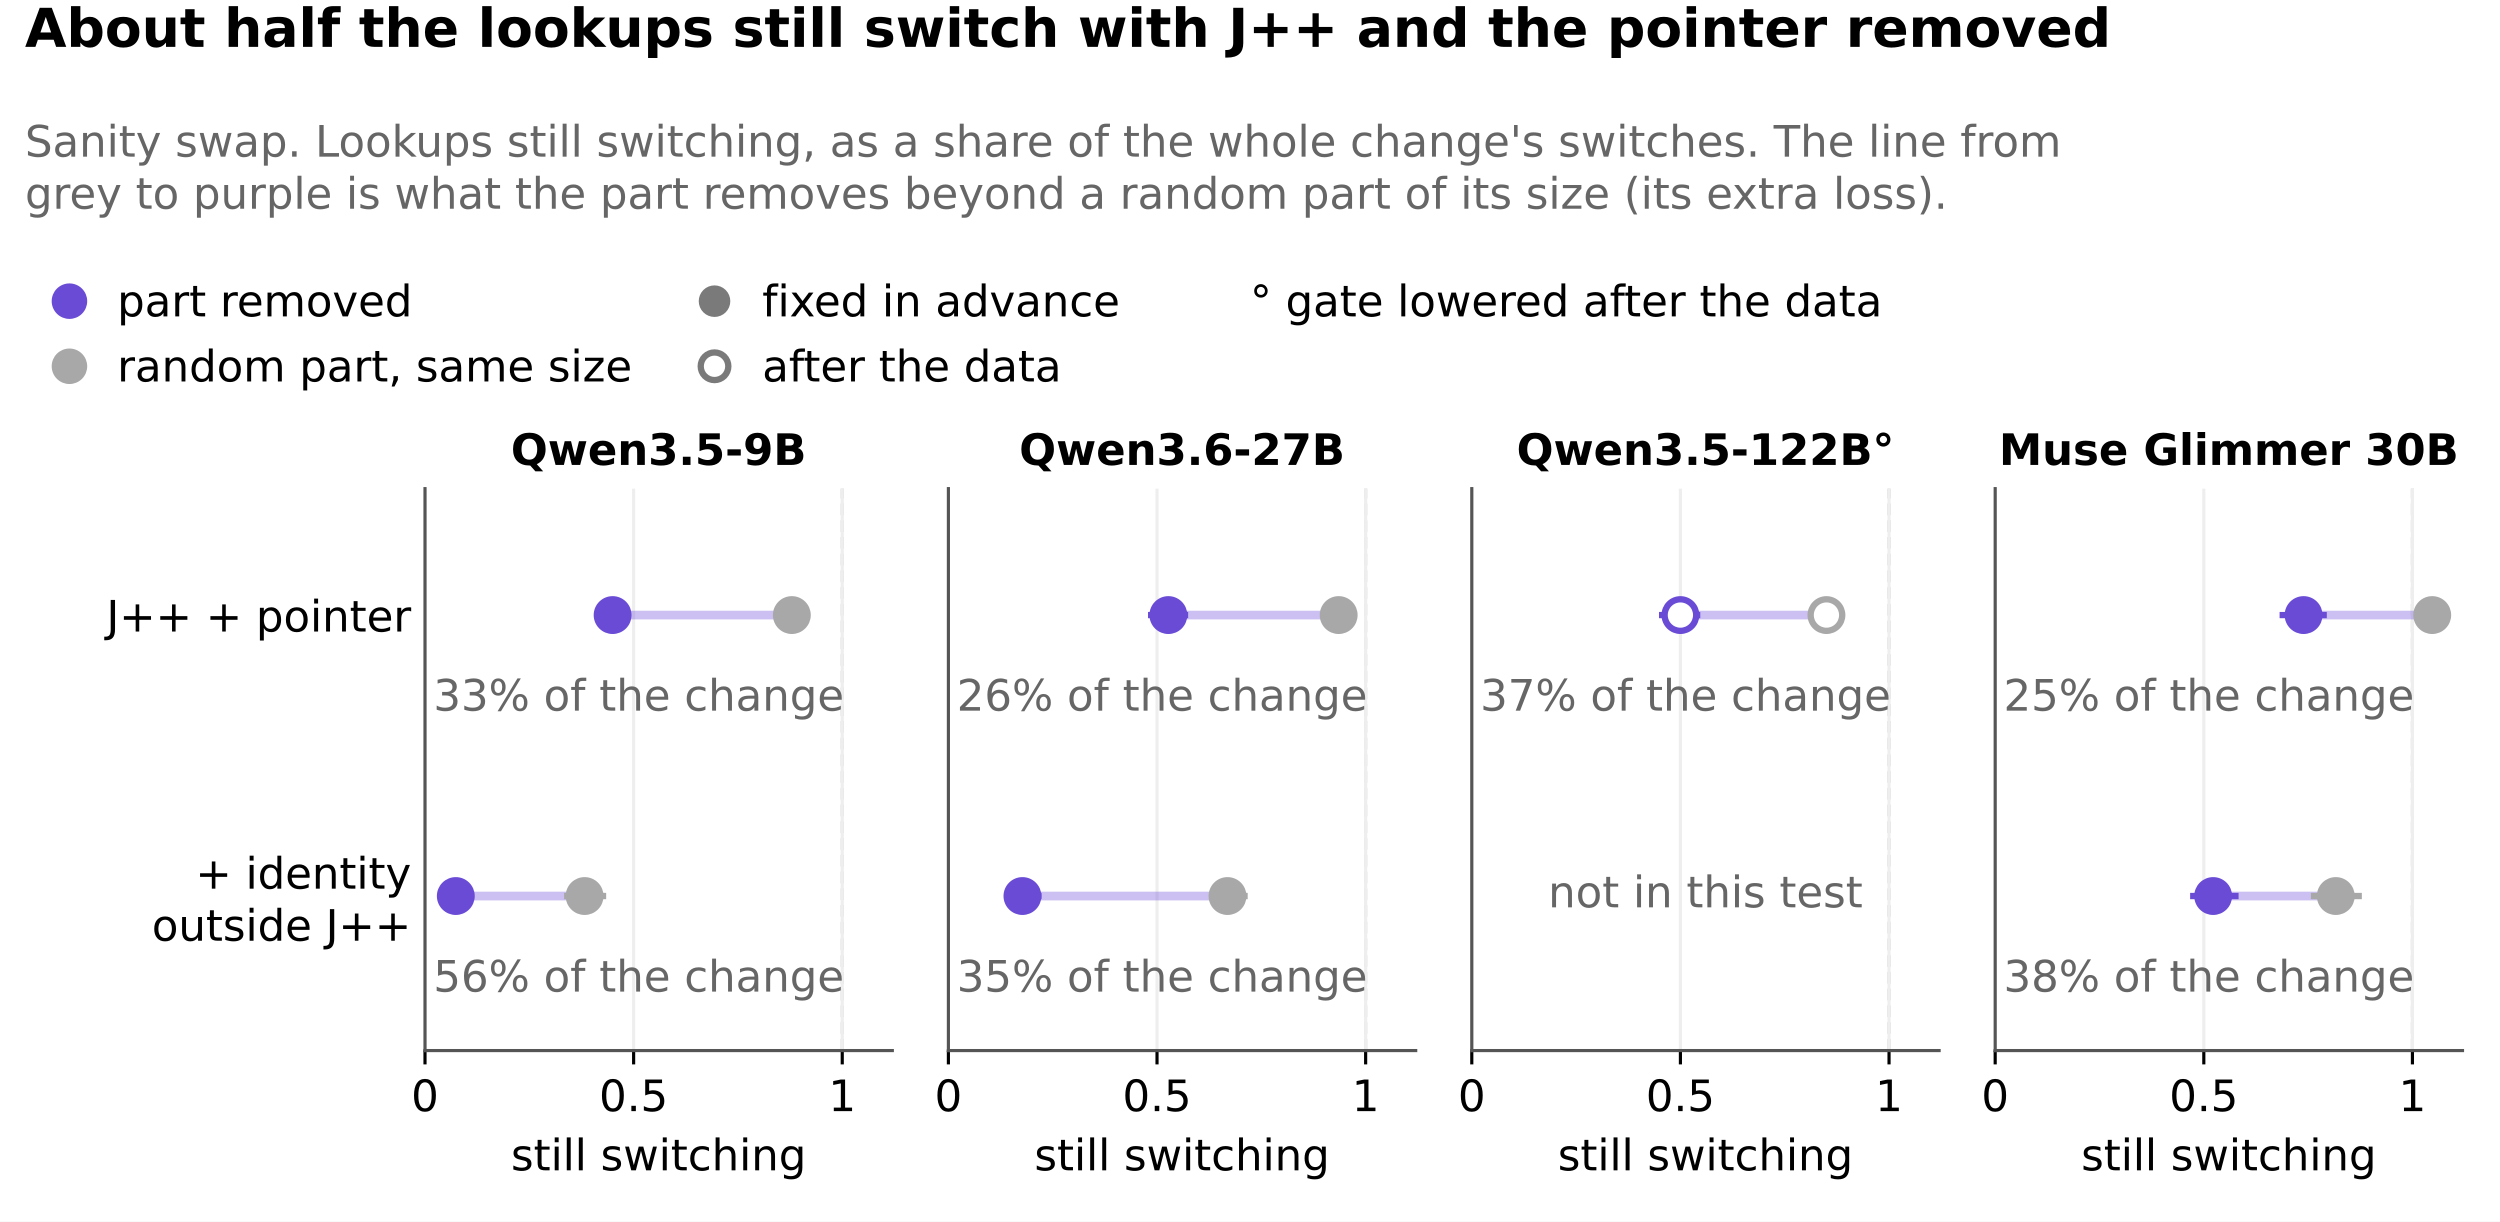
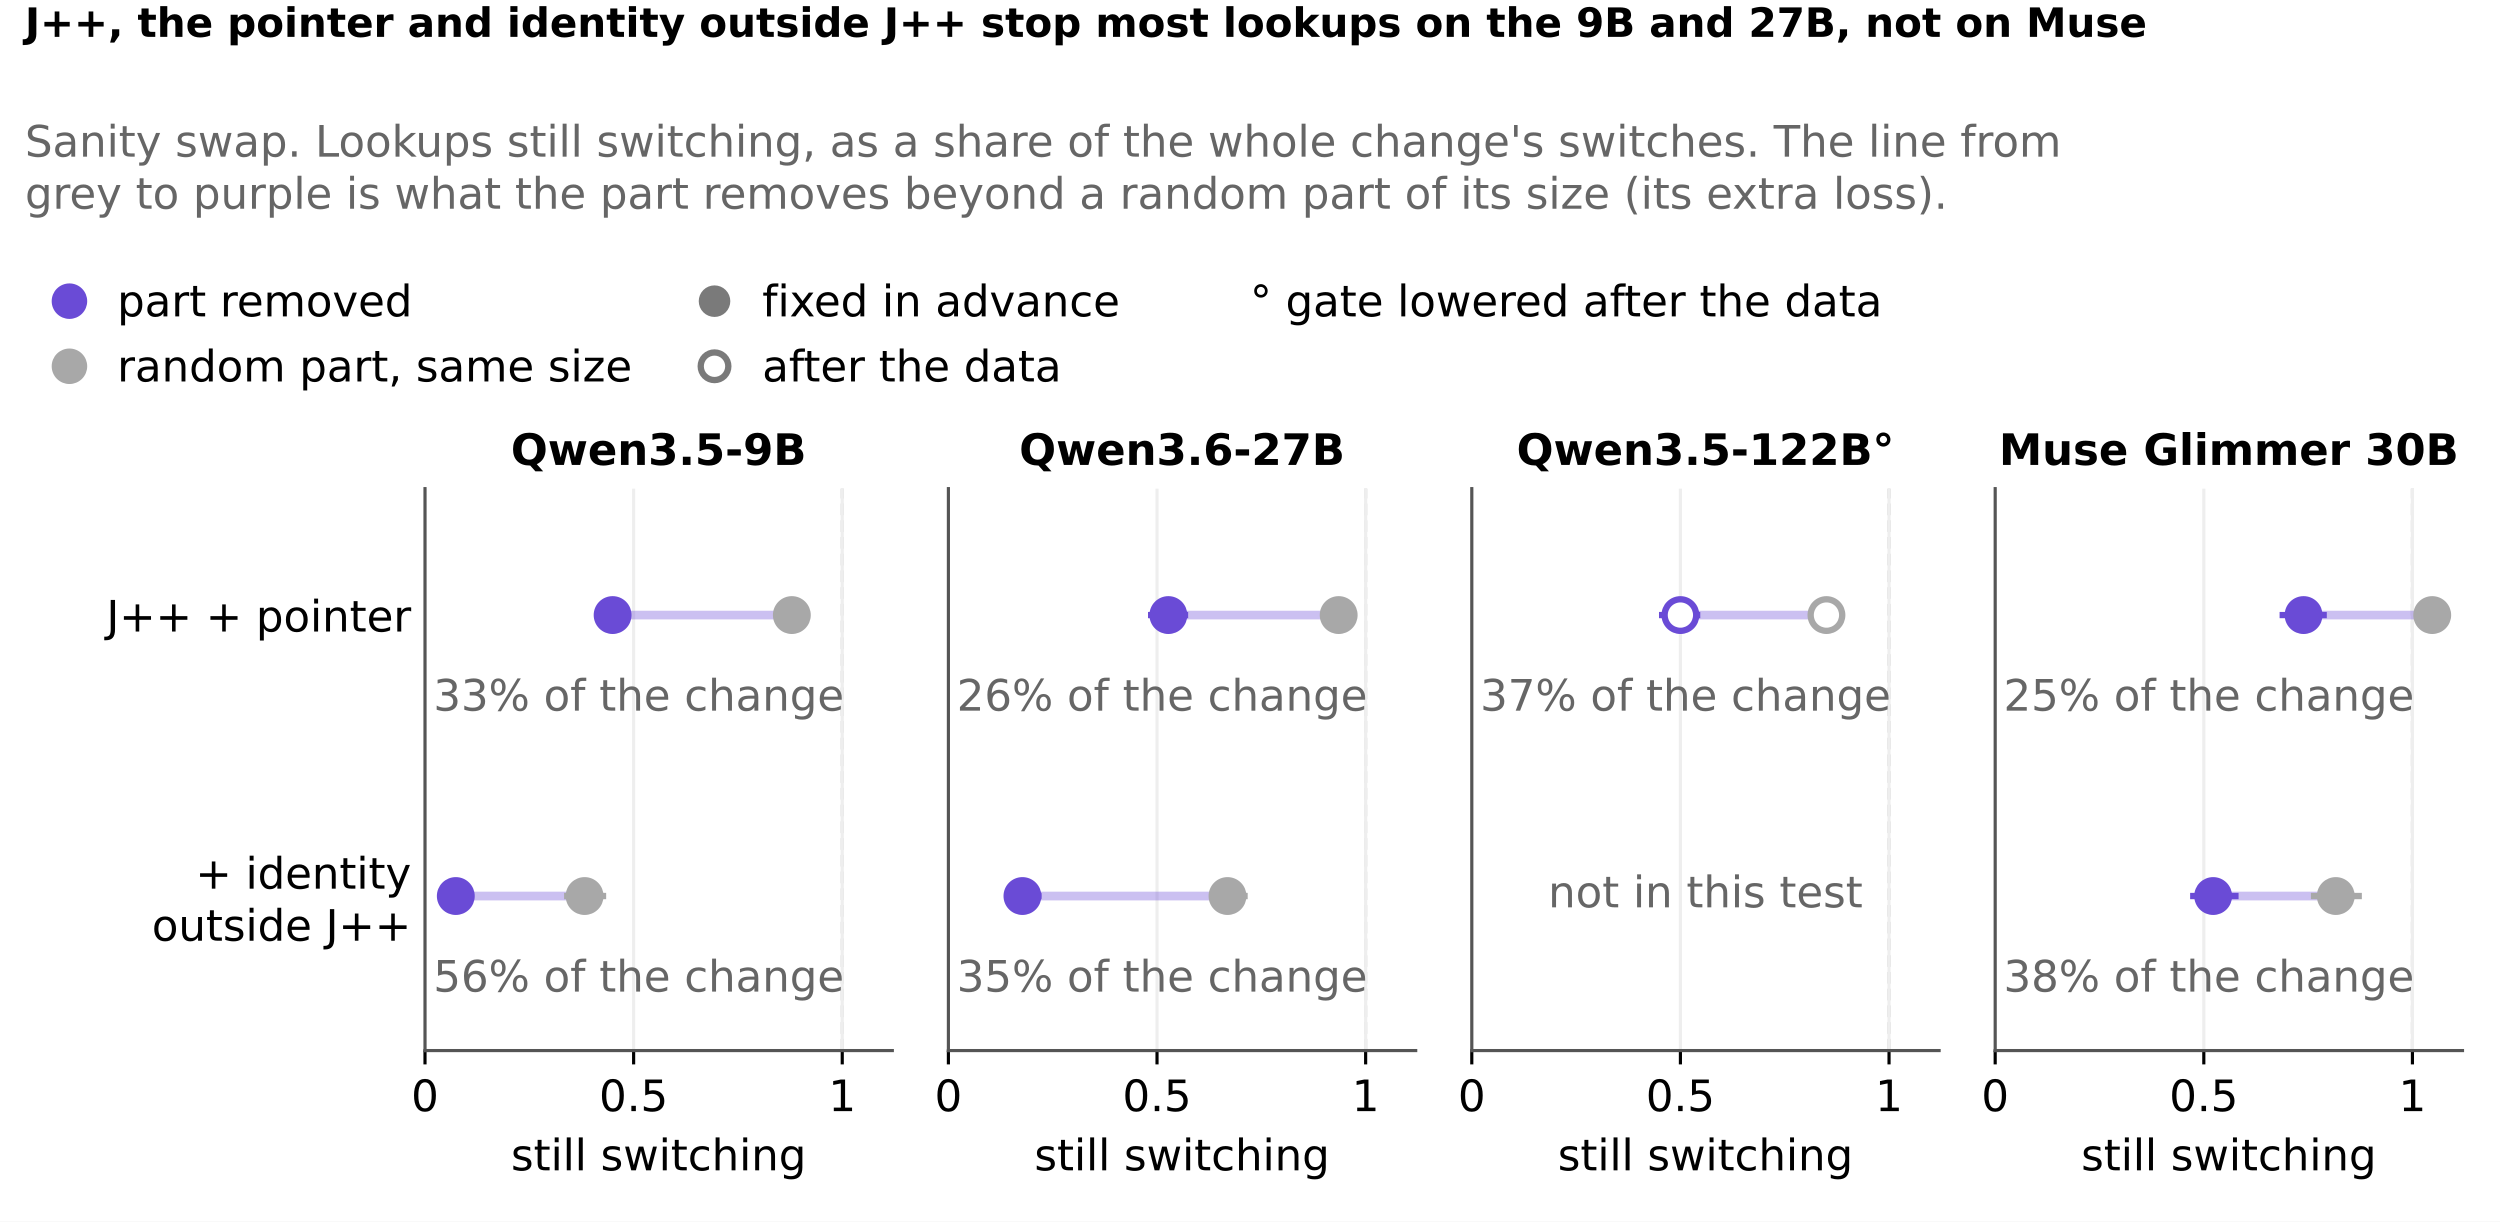
<svg xmlns="http://www.w3.org/2000/svg" xmlns:xlink="http://www.w3.org/1999/xlink" width="633.6pt" height="309.6pt" viewBox="0 0 633.6 309.6" version="1.1">
  <defs>
    <style type="text/css">*{stroke-linejoin: round; stroke-linecap: butt}</style>
  </defs>
  <g id="figure_1">
    <g id="patch_1">
      <path d="M 0 309.6  L 633.6 309.6  L 633.6 0  L 0 0  z " style="fill: #ffffff" />
    </g>
    <g id="axes_1">
      <g id="patch_2">
        <path d="M 107.712 266.256  L 226.149 266.256  L 226.149 123.84  L 107.712 123.84  z " style="fill: #ffffff" />
      </g>
      <g id="line2d_1">
-         <path d="M 213.459 266.256  L 213.459 123.84  " clip-path="url(#pdcbf6ac5b6)" style="fill: none; stroke-dasharray: 2.96,1.28; stroke-dashoffset: 0; stroke: #cccccc; stroke-width: 0.8" />
+         <path d="M 213.459 266.256  L 213.459 123.84  " clip-path="url(#p8bd2f33008)" style="fill: none; stroke-dasharray: 2.96,1.28; stroke-dashoffset: 0; stroke: #cccccc; stroke-width: 0.8" />
      </g>
      <g id="matplotlib.axis_1">
        <g id="xtick_1">
          <g id="line2d_2">
-             <path d="M 107.712 266.256  L 107.712 123.84  " clip-path="url(#pdcbf6ac5b6)" style="fill: none; stroke: #eeeeee; stroke-width: 0.8; stroke-linecap: square" />
+             <path d="M 107.712 266.256  L 107.712 123.84  " clip-path="url(#p8bd2f33008)" style="fill: none; stroke: #eeeeee; stroke-width: 0.8; stroke-linecap: square" />
          </g>
          <g id="line2d_3">
            <defs>
-               <path id="mb05cfb1f51" d="M 0 0  L 0 3.5  " style="stroke: #000000; stroke-width: 0.8" />
+               <path id="m744a2cf2ef" d="M 0 0  L 0 3.5  " style="stroke: #000000; stroke-width: 0.8" />
            </defs>
            <g>
-               <use xlink:href="#mb05cfb1f51" x="107.712" y="266.256" style="stroke: #000000; stroke-width: 0.8" />
+               <use xlink:href="#m744a2cf2ef" x="107.712" y="266.256" style="stroke: #000000; stroke-width: 0.8" />
            </g>
          </g>
          <g id="text_1">
            <text style="font-size: 11px; font-family: 'DejaVu Sans'; text-anchor: middle" x="107.712" y="281.613" transform="rotate(-0 107.712 281.6134)">0</text>
          </g>
        </g>
        <g id="xtick_2">
          <g id="line2d_4">
-             <path d="M 160.586 266.256  L 160.586 123.84  " clip-path="url(#pdcbf6ac5b6)" style="fill: none; stroke: #eeeeee; stroke-width: 0.8; stroke-linecap: square" />
+             <path d="M 160.586 266.256  L 160.586 123.84  " clip-path="url(#p8bd2f33008)" style="fill: none; stroke: #eeeeee; stroke-width: 0.8; stroke-linecap: square" />
          </g>
          <g id="line2d_5">
            <g>
-               <use xlink:href="#mb05cfb1f51" x="160.586" y="266.256" style="stroke: #000000; stroke-width: 0.8" />
+               <use xlink:href="#m744a2cf2ef" x="160.586" y="266.256" style="stroke: #000000; stroke-width: 0.8" />
            </g>
          </g>
          <g id="text_2">
            <text style="font-size: 11px; font-family: 'DejaVu Sans'; text-anchor: middle" x="160.586" y="281.613" transform="rotate(-0 160.5855 281.6134)">0.5</text>
          </g>
        </g>
        <g id="xtick_3">
          <g id="line2d_6">
-             <path d="M 213.459 266.256  L 213.459 123.84  " clip-path="url(#pdcbf6ac5b6)" style="fill: none; stroke: #eeeeee; stroke-width: 0.8; stroke-linecap: square" />
+             <path d="M 213.459 266.256  L 213.459 123.84  " clip-path="url(#p8bd2f33008)" style="fill: none; stroke: #eeeeee; stroke-width: 0.8; stroke-linecap: square" />
          </g>
          <g id="line2d_7">
            <g>
-               <use xlink:href="#mb05cfb1f51" x="213.459" y="266.256" style="stroke: #000000; stroke-width: 0.8" />
+               <use xlink:href="#m744a2cf2ef" x="213.459" y="266.256" style="stroke: #000000; stroke-width: 0.8" />
            </g>
          </g>
          <g id="text_3">
            <text style="font-size: 11px; font-family: 'DejaVu Sans'; text-anchor: middle" x="213.459" y="281.613" transform="rotate(-0 213.4591 281.6134)">1</text>
          </g>
        </g>
        <g id="text_4">
          <text style="font-size: 11px; font-family: 'DejaVu Sans'; text-anchor: middle" x="166.93" y="296.614" transform="rotate(-0 166.9303 296.6143)">still switching</text>
        </g>
      </g>
      <g id="matplotlib.axis_2">
        <g id="ytick_1">
          <g id="line2d_8" />
          <g id="text_5">
            <text style="font-size: 11px; font-family: 'DejaVu Sans'; text-anchor: end" x="104.212" y="160.063" transform="rotate(-0 104.212 160.0627)">J++ + pointer</text>
          </g>
        </g>
        <g id="ytick_2">
          <g id="line2d_9" />
          <g id="text_6">
            <text style="font-size: 11px; font-family: 'DejaVu Sans'" transform="translate(49.52825 225.2198)">+ identity</text>
            <text style="font-size: 11px; font-family: 'DejaVu Sans'" transform="translate(38.48356 238.4228)">outside J++</text>
          </g>
        </g>
      </g>
      <g id="line2d_10">
-         <path d="M 200.684 155.884  L 155.263 155.884  " clip-path="url(#pdcbf6ac5b6)" style="fill: none; stroke: #6a4bd6; stroke-opacity: 0.35; stroke-width: 2.2; stroke-linecap: square" />
+         <path d="M 200.684 155.884  L 155.263 155.884  " clip-path="url(#p8bd2f33008)" style="fill: none; stroke: #6a4bd6; stroke-opacity: 0.35; stroke-width: 2.2; stroke-linecap: square" />
      </g>
      <g id="line2d_11">
-         <path d="M 148.166 227.092  L 115.519 227.092  " clip-path="url(#pdcbf6ac5b6)" style="fill: none; stroke: #6a4bd6; stroke-opacity: 0.35; stroke-width: 2.2; stroke-linecap: square" />
+         <path d="M 148.166 227.092  L 115.519 227.092  " clip-path="url(#p8bd2f33008)" style="fill: none; stroke: #6a4bd6; stroke-opacity: 0.35; stroke-width: 2.2; stroke-linecap: square" />
      </g>
      <g id="patch_3">
        <path d="M 107.712 266.256  L 107.712 123.84  " style="fill: none; stroke: #555555; stroke-width: 0.8; stroke-linejoin: miter; stroke-linecap: square" />
      </g>
      <g id="patch_4">
        <path d="M 107.712 266.256  L 226.149 266.256  " style="fill: none; stroke: #555555; stroke-width: 0.8; stroke-linejoin: miter; stroke-linecap: square" />
      </g>
      <g id="line2d_12">
-         <path d="M 150.592 155.884  L 159.476 155.884  " clip-path="url(#pdcbf6ac5b6)" style="fill: none; stroke: #6a4bd6; stroke-width: 1.6" />
+         <path d="M 150.592 155.884  L 159.476 155.884  " clip-path="url(#p8bd2f33008)" style="fill: none; stroke: #6a4bd6; stroke-width: 1.6" />
      </g>
      <g id="line2d_13">
-         <path d="M 196.155 155.884  L 204.759 155.884  " clip-path="url(#pdcbf6ac5b6)" style="fill: none; stroke: #a8a8a8; stroke-width: 1.6" />
+         <path d="M 196.155 155.884  L 204.759 155.884  " clip-path="url(#p8bd2f33008)" style="fill: none; stroke: #a8a8a8; stroke-width: 1.6" />
      </g>
      <g id="text_7">
        <text style="font-size: 11px; font-family: 'DejaVu Sans'; text-anchor: start; fill: #666666" x="109.827" y="180.104" transform="rotate(-0 109.8269 180.1039)">33% of the change</text>
      </g>
      <g id="line2d_14">
-         <path d="M 112.405 227.092  L 119.174 227.092  " clip-path="url(#pdcbf6ac5b6)" style="fill: none; stroke: #6a4bd6; stroke-width: 1.6" />
+         <path d="M 112.405 227.092  L 119.174 227.092  " clip-path="url(#p8bd2f33008)" style="fill: none; stroke: #6a4bd6; stroke-width: 1.6" />
      </g>
      <g id="line2d_15">
-         <path d="M 142.961 227.092  L 153.624 227.092  " clip-path="url(#pdcbf6ac5b6)" style="fill: none; stroke: #a8a8a8; stroke-width: 1.6" />
+         <path d="M 142.961 227.092  L 153.624 227.092  " clip-path="url(#p8bd2f33008)" style="fill: none; stroke: #a8a8a8; stroke-width: 1.6" />
      </g>
      <g id="text_8">
        <text style="font-size: 11px; font-family: 'DejaVu Sans'; text-anchor: start; fill: #666666" x="109.827" y="251.312" transform="rotate(-0 109.8269 251.3119)">56% of the change</text>
      </g>
      <g id="text_9">
        <text style="font-weight: 700; font-size: 11px; font-family: 'DejaVu Sans'; text-anchor: middle" x="166.93" y="117.84" transform="rotate(-0 166.9303 117.84)">Qwen3.5-9B</text>
      </g>
      <g id="line2d_16">
        <defs>
-           <path id="m960a8472f3" d="M 0 4  C 1.061 4 2.078 3.579 2.828 2.828  C 3.579 2.078 4 1.061 4 0  C 4 -1.061 3.579 -2.078 2.828 -2.828  C 2.078 -3.579 1.061 -4 0 -4  C -1.061 -4 -2.078 -3.579 -2.828 -2.828  C -3.579 -2.078 -4 -1.061 -4 0  C -4 1.061 -3.579 2.078 -2.828 2.828  C -2.078 3.579 -1.061 4 0 4  z " style="stroke: #6a4bd6; stroke-width: 1.6" />
-         </defs>
-         <g clip-path="url(#pdcbf6ac5b6)">
-           <use xlink:href="#m960a8472f3" x="155.263" y="155.884" style="fill: #6a4bd6; stroke: #6a4bd6; stroke-width: 1.6" />
+           <path id="mc644e05d6b" d="M 0 4  C 1.061 4 2.078 3.579 2.828 2.828  C 3.579 2.078 4 1.061 4 0  C 4 -1.061 3.579 -2.078 2.828 -2.828  C 2.078 -3.579 1.061 -4 0 -4  C -1.061 -4 -2.078 -3.579 -2.828 -2.828  C -3.579 -2.078 -4 -1.061 -4 0  C -4 1.061 -3.579 2.078 -2.828 2.828  C -2.078 3.579 -1.061 4 0 4  z " style="stroke: #6a4bd6; stroke-width: 1.6" />
+         </defs>
+         <g clip-path="url(#p8bd2f33008)">
+           <use xlink:href="#mc644e05d6b" x="155.263" y="155.884" style="fill: #6a4bd6; stroke: #6a4bd6; stroke-width: 1.6" />
        </g>
      </g>
      <g id="line2d_17">
        <defs>
-           <path id="md62dab1151" d="M 0 4  C 1.061 4 2.078 3.579 2.828 2.828  C 3.579 2.078 4 1.061 4 0  C 4 -1.061 3.579 -2.078 2.828 -2.828  C 2.078 -3.579 1.061 -4 0 -4  C -1.061 -4 -2.078 -3.579 -2.828 -2.828  C -3.579 -2.078 -4 -1.061 -4 0  C -4 1.061 -3.579 2.078 -2.828 2.828  C -2.078 3.579 -1.061 4 0 4  z " style="stroke: #a8a8a8; stroke-width: 1.6" />
-         </defs>
-         <g clip-path="url(#pdcbf6ac5b6)">
-           <use xlink:href="#md62dab1151" x="200.684" y="155.884" style="fill: #a8a8a8; stroke: #a8a8a8; stroke-width: 1.6" />
+           <path id="m5c5514ec76" d="M 0 4  C 1.061 4 2.078 3.579 2.828 2.828  C 3.579 2.078 4 1.061 4 0  C 4 -1.061 3.579 -2.078 2.828 -2.828  C 2.078 -3.579 1.061 -4 0 -4  C -1.061 -4 -2.078 -3.579 -2.828 -2.828  C -3.579 -2.078 -4 -1.061 -4 0  C -4 1.061 -3.579 2.078 -2.828 2.828  C -2.078 3.579 -1.061 4 0 4  z " style="stroke: #a8a8a8; stroke-width: 1.6" />
+         </defs>
+         <g clip-path="url(#p8bd2f33008)">
+           <use xlink:href="#m5c5514ec76" x="200.684" y="155.884" style="fill: #a8a8a8; stroke: #a8a8a8; stroke-width: 1.6" />
        </g>
      </g>
      <g id="line2d_18">
-         <g clip-path="url(#pdcbf6ac5b6)">
-           <use xlink:href="#m960a8472f3" x="115.519" y="227.092" style="fill: #6a4bd6; stroke: #6a4bd6; stroke-width: 1.6" />
+         <g clip-path="url(#p8bd2f33008)">
+           <use xlink:href="#mc644e05d6b" x="115.519" y="227.092" style="fill: #6a4bd6; stroke: #6a4bd6; stroke-width: 1.6" />
        </g>
      </g>
      <g id="line2d_19">
-         <g clip-path="url(#pdcbf6ac5b6)">
-           <use xlink:href="#md62dab1151" x="148.166" y="227.092" style="fill: #a8a8a8; stroke: #a8a8a8; stroke-width: 1.6" />
+         <g clip-path="url(#p8bd2f33008)">
+           <use xlink:href="#m5c5514ec76" x="148.166" y="227.092" style="fill: #a8a8a8; stroke: #a8a8a8; stroke-width: 1.6" />
        </g>
      </g>
    </g>
    <g id="axes_2">
      <g id="patch_5">
        <path d="M 240.361 266.256  L 358.798 266.256  L 358.798 123.84  L 240.361 123.84  z " style="fill: #ffffff" />
      </g>
      <g id="line2d_20">
-         <path d="M 346.108 266.256  L 346.108 123.84  " clip-path="url(#p63cd2463c7)" style="fill: none; stroke-dasharray: 2.96,1.28; stroke-dashoffset: 0; stroke: #cccccc; stroke-width: 0.8" />
+         <path d="M 346.108 266.256  L 346.108 123.84  " clip-path="url(#pe61e61e811)" style="fill: none; stroke-dasharray: 2.96,1.28; stroke-dashoffset: 0; stroke: #cccccc; stroke-width: 0.8" />
      </g>
      <g id="matplotlib.axis_3">
        <g id="xtick_4">
          <g id="line2d_21">
-             <path d="M 240.361 266.256  L 240.361 123.84  " clip-path="url(#p63cd2463c7)" style="fill: none; stroke: #eeeeee; stroke-width: 0.8; stroke-linecap: square" />
+             <path d="M 240.361 266.256  L 240.361 123.84  " clip-path="url(#pe61e61e811)" style="fill: none; stroke: #eeeeee; stroke-width: 0.8; stroke-linecap: square" />
          </g>
          <g id="line2d_22">
            <g>
-               <use xlink:href="#mb05cfb1f51" x="240.361" y="266.256" style="stroke: #000000; stroke-width: 0.8" />
+               <use xlink:href="#m744a2cf2ef" x="240.361" y="266.256" style="stroke: #000000; stroke-width: 0.8" />
            </g>
          </g>
          <g id="text_10">
            <text style="font-size: 11px; font-family: 'DejaVu Sans'; text-anchor: middle" x="240.361" y="281.613" transform="rotate(-0 240.3611 281.6134)">0</text>
          </g>
        </g>
        <g id="xtick_5">
          <g id="line2d_23">
-             <path d="M 293.235 266.256  L 293.235 123.84  " clip-path="url(#p63cd2463c7)" style="fill: none; stroke: #eeeeee; stroke-width: 0.8; stroke-linecap: square" />
+             <path d="M 293.235 266.256  L 293.235 123.84  " clip-path="url(#pe61e61e811)" style="fill: none; stroke: #eeeeee; stroke-width: 0.8; stroke-linecap: square" />
          </g>
          <g id="line2d_24">
            <g>
-               <use xlink:href="#mb05cfb1f51" x="293.235" y="266.256" style="stroke: #000000; stroke-width: 0.8" />
+               <use xlink:href="#m744a2cf2ef" x="293.235" y="266.256" style="stroke: #000000; stroke-width: 0.8" />
            </g>
          </g>
          <g id="text_11">
            <text style="font-size: 11px; font-family: 'DejaVu Sans'; text-anchor: middle" x="293.235" y="281.613" transform="rotate(-0 293.2346 281.6134)">0.5</text>
          </g>
        </g>
        <g id="xtick_6">
          <g id="line2d_25">
-             <path d="M 346.108 266.256  L 346.108 123.84  " clip-path="url(#p63cd2463c7)" style="fill: none; stroke: #eeeeee; stroke-width: 0.8; stroke-linecap: square" />
+             <path d="M 346.108 266.256  L 346.108 123.84  " clip-path="url(#pe61e61e811)" style="fill: none; stroke: #eeeeee; stroke-width: 0.8; stroke-linecap: square" />
          </g>
          <g id="line2d_26">
            <g>
-               <use xlink:href="#mb05cfb1f51" x="346.108" y="266.256" style="stroke: #000000; stroke-width: 0.8" />
+               <use xlink:href="#m744a2cf2ef" x="346.108" y="266.256" style="stroke: #000000; stroke-width: 0.8" />
            </g>
          </g>
          <g id="text_12">
            <text style="font-size: 11px; font-family: 'DejaVu Sans'; text-anchor: middle" x="346.108" y="281.613" transform="rotate(-0 346.1082 281.6134)">1</text>
          </g>
        </g>
        <g id="text_13">
          <text style="font-size: 11px; font-family: 'DejaVu Sans'; text-anchor: middle" x="299.579" y="296.614" transform="rotate(-0 299.5795 296.6143)">still switching</text>
        </g>
      </g>
      <g id="matplotlib.axis_4">
        <g id="ytick_3">
          <g id="line2d_27" />
        </g>
        <g id="ytick_4">
          <g id="line2d_28" />
        </g>
      </g>
      <g id="line2d_29">
-         <path d="M 339.274 155.884  L 296.112 155.884  " clip-path="url(#p63cd2463c7)" style="fill: none; stroke: #6a4bd6; stroke-opacity: 0.35; stroke-width: 2.2; stroke-linecap: square" />
+         <path d="M 339.274 155.884  L 296.112 155.884  " clip-path="url(#pe61e61e811)" style="fill: none; stroke: #6a4bd6; stroke-opacity: 0.35; stroke-width: 2.2; stroke-linecap: square" />
      </g>
      <g id="line2d_30">
-         <path d="M 311.1 227.092  L 259.128 227.092  " clip-path="url(#p63cd2463c7)" style="fill: none; stroke: #6a4bd6; stroke-opacity: 0.35; stroke-width: 2.2; stroke-linecap: square" />
+         <path d="M 311.1 227.092  L 259.128 227.092  " clip-path="url(#pe61e61e811)" style="fill: none; stroke: #6a4bd6; stroke-opacity: 0.35; stroke-width: 2.2; stroke-linecap: square" />
      </g>
      <g id="patch_6">
        <path d="M 240.361 266.256  L 240.361 123.84  " style="fill: none; stroke: #555555; stroke-width: 0.8; stroke-linejoin: miter; stroke-linecap: square" />
      </g>
      <g id="patch_7">
        <path d="M 240.361 266.256  L 358.798 266.256  " style="fill: none; stroke: #555555; stroke-width: 0.8; stroke-linejoin: miter; stroke-linecap: square" />
      </g>
      <g id="line2d_31">
-         <path d="M 290.952 155.884  L 301.124 155.884  " clip-path="url(#p63cd2463c7)" style="fill: none; stroke: #6a4bd6; stroke-width: 1.6" />
+         <path d="M 290.952 155.884  L 301.124 155.884  " clip-path="url(#pe61e61e811)" style="fill: none; stroke: #6a4bd6; stroke-width: 1.6" />
      </g>
      <g id="line2d_32">
-         <path d="M 335.252 155.884  L 342.952 155.884  " clip-path="url(#p63cd2463c7)" style="fill: none; stroke: #a8a8a8; stroke-width: 1.6" />
+         <path d="M 335.252 155.884  L 342.952 155.884  " clip-path="url(#pe61e61e811)" style="fill: none; stroke: #a8a8a8; stroke-width: 1.6" />
      </g>
      <g id="text_14">
        <text style="font-size: 11px; font-family: 'DejaVu Sans'; text-anchor: start; fill: #666666" x="242.476" y="180.104" transform="rotate(-0 242.476 180.1039)">26% of the change</text>
      </g>
      <g id="line2d_33">
-         <path d="M 254.461 227.092  L 263.954 227.092  " clip-path="url(#p63cd2463c7)" style="fill: none; stroke: #6a4bd6; stroke-width: 1.6" />
+         <path d="M 254.461 227.092  L 263.954 227.092  " clip-path="url(#pe61e61e811)" style="fill: none; stroke: #6a4bd6; stroke-width: 1.6" />
      </g>
      <g id="line2d_34">
-         <path d="M 306.453 227.092  L 316.215 227.092  " clip-path="url(#p63cd2463c7)" style="fill: none; stroke: #a8a8a8; stroke-width: 1.6" />
+         <path d="M 306.453 227.092  L 316.215 227.092  " clip-path="url(#pe61e61e811)" style="fill: none; stroke: #a8a8a8; stroke-width: 1.6" />
      </g>
      <g id="text_15">
        <text style="font-size: 11px; font-family: 'DejaVu Sans'; text-anchor: start; fill: #666666" x="242.476" y="251.312" transform="rotate(-0 242.476 251.3119)">35% of the change</text>
      </g>
      <g id="text_16">
        <text style="font-weight: 700; font-size: 11px; font-family: 'DejaVu Sans'; text-anchor: middle" x="299.579" y="117.84" transform="rotate(-0 299.5795 117.84)">Qwen3.6-27B</text>
      </g>
      <g id="line2d_35">
-         <g clip-path="url(#p63cd2463c7)">
-           <use xlink:href="#m960a8472f3" x="296.112" y="155.884" style="fill: #6a4bd6; stroke: #6a4bd6; stroke-width: 1.6" />
+         <g clip-path="url(#pe61e61e811)">
+           <use xlink:href="#mc644e05d6b" x="296.112" y="155.884" style="fill: #6a4bd6; stroke: #6a4bd6; stroke-width: 1.6" />
        </g>
      </g>
      <g id="line2d_36">
-         <g clip-path="url(#p63cd2463c7)">
-           <use xlink:href="#md62dab1151" x="339.274" y="155.884" style="fill: #a8a8a8; stroke: #a8a8a8; stroke-width: 1.6" />
+         <g clip-path="url(#pe61e61e811)">
+           <use xlink:href="#m5c5514ec76" x="339.274" y="155.884" style="fill: #a8a8a8; stroke: #a8a8a8; stroke-width: 1.6" />
        </g>
      </g>
      <g id="line2d_37">
-         <g clip-path="url(#p63cd2463c7)">
-           <use xlink:href="#m960a8472f3" x="259.128" y="227.092" style="fill: #6a4bd6; stroke: #6a4bd6; stroke-width: 1.6" />
+         <g clip-path="url(#pe61e61e811)">
+           <use xlink:href="#mc644e05d6b" x="259.128" y="227.092" style="fill: #6a4bd6; stroke: #6a4bd6; stroke-width: 1.6" />
        </g>
      </g>
      <g id="line2d_38">
-         <g clip-path="url(#p63cd2463c7)">
-           <use xlink:href="#md62dab1151" x="311.1" y="227.092" style="fill: #a8a8a8; stroke: #a8a8a8; stroke-width: 1.6" />
+         <g clip-path="url(#pe61e61e811)">
+           <use xlink:href="#m5c5514ec76" x="311.1" y="227.092" style="fill: #a8a8a8; stroke: #a8a8a8; stroke-width: 1.6" />
        </g>
      </g>
    </g>
    <g id="axes_3">
      <g id="patch_8">
        <path d="M 373.01 266.256  L 491.447 266.256  L 491.447 123.84  L 373.01 123.84  z " style="fill: #ffffff" />
      </g>
      <g id="line2d_39">
-         <path d="M 478.757 266.256  L 478.757 123.84  " clip-path="url(#p109cd5374f)" style="fill: none; stroke-dasharray: 2.96,1.28; stroke-dashoffset: 0; stroke: #cccccc; stroke-width: 0.8" />
+         <path d="M 478.757 266.256  L 478.757 123.84  " clip-path="url(#pa1caaed559)" style="fill: none; stroke-dasharray: 2.96,1.28; stroke-dashoffset: 0; stroke: #cccccc; stroke-width: 0.8" />
      </g>
      <g id="matplotlib.axis_5">
        <g id="xtick_7">
          <g id="line2d_40">
-             <path d="M 373.01 266.256  L 373.01 123.84  " clip-path="url(#p109cd5374f)" style="fill: none; stroke: #eeeeee; stroke-width: 0.8; stroke-linecap: square" />
+             <path d="M 373.01 266.256  L 373.01 123.84  " clip-path="url(#pa1caaed559)" style="fill: none; stroke: #eeeeee; stroke-width: 0.8; stroke-linecap: square" />
          </g>
          <g id="line2d_41">
            <g>
-               <use xlink:href="#mb05cfb1f51" x="373.01" y="266.256" style="stroke: #000000; stroke-width: 0.8" />
+               <use xlink:href="#m744a2cf2ef" x="373.01" y="266.256" style="stroke: #000000; stroke-width: 0.8" />
            </g>
          </g>
          <g id="text_17">
            <text style="font-size: 11px; font-family: 'DejaVu Sans'; text-anchor: middle" x="373.01" y="281.613" transform="rotate(-0 373.0102 281.6134)">0</text>
          </g>
        </g>
        <g id="xtick_8">
          <g id="line2d_42">
-             <path d="M 425.884 266.256  L 425.884 123.84  " clip-path="url(#p109cd5374f)" style="fill: none; stroke: #eeeeee; stroke-width: 0.8; stroke-linecap: square" />
+             <path d="M 425.884 266.256  L 425.884 123.84  " clip-path="url(#pa1caaed559)" style="fill: none; stroke: #eeeeee; stroke-width: 0.8; stroke-linecap: square" />
          </g>
          <g id="line2d_43">
            <g>
-               <use xlink:href="#mb05cfb1f51" x="425.884" y="266.256" style="stroke: #000000; stroke-width: 0.8" />
+               <use xlink:href="#m744a2cf2ef" x="425.884" y="266.256" style="stroke: #000000; stroke-width: 0.8" />
            </g>
          </g>
          <g id="text_18">
            <text style="font-size: 11px; font-family: 'DejaVu Sans'; text-anchor: middle" x="425.884" y="281.613" transform="rotate(-0 425.8837 281.6134)">0.5</text>
          </g>
        </g>
        <g id="xtick_9">
          <g id="line2d_44">
-             <path d="M 478.757 266.256  L 478.757 123.84  " clip-path="url(#p109cd5374f)" style="fill: none; stroke: #eeeeee; stroke-width: 0.8; stroke-linecap: square" />
+             <path d="M 478.757 266.256  L 478.757 123.84  " clip-path="url(#pa1caaed559)" style="fill: none; stroke: #eeeeee; stroke-width: 0.8; stroke-linecap: square" />
          </g>
          <g id="line2d_45">
            <g>
-               <use xlink:href="#mb05cfb1f51" x="478.757" y="266.256" style="stroke: #000000; stroke-width: 0.8" />
+               <use xlink:href="#m744a2cf2ef" x="478.757" y="266.256" style="stroke: #000000; stroke-width: 0.8" />
            </g>
          </g>
          <g id="text_19">
            <text style="font-size: 11px; font-family: 'DejaVu Sans'; text-anchor: middle" x="478.757" y="281.613" transform="rotate(-0 478.7573 281.6134)">1</text>
          </g>
        </g>
        <g id="text_20">
          <text style="font-size: 11px; font-family: 'DejaVu Sans'; text-anchor: middle" x="432.229" y="296.614" transform="rotate(-0 432.2285 296.6143)">still switching</text>
        </g>
      </g>
      <g id="matplotlib.axis_6">
        <g id="ytick_5">
          <g id="line2d_46" />
        </g>
        <g id="ytick_6">
          <g id="line2d_47" />
        </g>
      </g>
      <g id="line2d_48">
-         <path d="M 462.895 155.884  L 425.884 155.884  " clip-path="url(#p109cd5374f)" style="fill: none; stroke: #6a4bd6; stroke-opacity: 0.35; stroke-width: 2.2; stroke-linecap: square" />
+         <path d="M 462.895 155.884  L 425.884 155.884  " clip-path="url(#pa1caaed559)" style="fill: none; stroke: #6a4bd6; stroke-opacity: 0.35; stroke-width: 2.2; stroke-linecap: square" />
      </g>
      <g id="patch_9">
        <path d="M 373.01 266.256  L 373.01 123.84  " style="fill: none; stroke: #555555; stroke-width: 0.8; stroke-linejoin: miter; stroke-linecap: square" />
      </g>
      <g id="patch_10">
        <path d="M 373.01 266.256  L 491.447 266.256  " style="fill: none; stroke: #555555; stroke-width: 0.8; stroke-linejoin: miter; stroke-linecap: square" />
      </g>
      <g id="line2d_49">
-         <path d="M 420.456 155.884  L 430.919 155.884  " clip-path="url(#p109cd5374f)" style="fill: none; stroke: #6a4bd6; stroke-width: 1.6" />
+         <path d="M 420.456 155.884  L 430.919 155.884  " clip-path="url(#pa1caaed559)" style="fill: none; stroke: #6a4bd6; stroke-width: 1.6" />
      </g>
      <g id="line2d_50">
-         <path d="M 458.631 155.884  L 467.008 155.884  " clip-path="url(#p109cd5374f)" style="fill: none; stroke: #a8a8a8; stroke-width: 1.6" />
+         <path d="M 458.631 155.884  L 467.008 155.884  " clip-path="url(#pa1caaed559)" style="fill: none; stroke: #a8a8a8; stroke-width: 1.6" />
      </g>
      <g id="text_21">
        <text style="font-size: 11px; font-family: 'DejaVu Sans'; text-anchor: start; fill: #666666" x="375.125" y="180.104" transform="rotate(-0 375.1251 180.1039)">37% of the change</text>
      </g>
      <g id="text_22">
        <text style="font-size: 11px; font-family: 'DejaVu Sans'; text-anchor: middle; fill: #666666" x="432.229" y="229.949" transform="rotate(-0 432.2285 229.9495)">not in this test</text>
      </g>
      <g id="text_23">
        <text style="font-weight: 700; font-size: 11px; font-family: 'DejaVu Sans'; text-anchor: middle" x="432.229" y="117.84" transform="rotate(-0 432.2285 117.84)">Qwen3.5-122B°</text>
      </g>
      <g id="line2d_51">
        <defs>
-           <path id="mdf0a18fc24" d="M 0 4  C 1.061 4 2.078 3.579 2.828 2.828  C 3.579 2.078 4 1.061 4 0  C 4 -1.061 3.579 -2.078 2.828 -2.828  C 2.078 -3.579 1.061 -4 0 -4  C -1.061 -4 -2.078 -3.579 -2.828 -2.828  C -3.579 -2.078 -4 -1.061 -4 0  C -4 1.061 -3.579 2.078 -2.828 2.828  C -2.078 3.579 -1.061 4 0 4  z " style="stroke: #6a4bd6; stroke-width: 1.6" />
-         </defs>
-         <g clip-path="url(#p109cd5374f)">
-           <use xlink:href="#mdf0a18fc24" x="425.884" y="155.884" style="fill: #ffffff; stroke: #6a4bd6; stroke-width: 1.6" />
+           <path id="mcf5fac04d4" d="M 0 4  C 1.061 4 2.078 3.579 2.828 2.828  C 3.579 2.078 4 1.061 4 0  C 4 -1.061 3.579 -2.078 2.828 -2.828  C 2.078 -3.579 1.061 -4 0 -4  C -1.061 -4 -2.078 -3.579 -2.828 -2.828  C -3.579 -2.078 -4 -1.061 -4 0  C -4 1.061 -3.579 2.078 -2.828 2.828  C -2.078 3.579 -1.061 4 0 4  z " style="stroke: #6a4bd6; stroke-width: 1.6" />
+         </defs>
+         <g clip-path="url(#pa1caaed559)">
+           <use xlink:href="#mcf5fac04d4" x="425.884" y="155.884" style="fill: #ffffff; stroke: #6a4bd6; stroke-width: 1.6" />
        </g>
      </g>
      <g id="line2d_52">
        <defs>
-           <path id="m071a401155" d="M 0 4  C 1.061 4 2.078 3.579 2.828 2.828  C 3.579 2.078 4 1.061 4 0  C 4 -1.061 3.579 -2.078 2.828 -2.828  C 2.078 -3.579 1.061 -4 0 -4  C -1.061 -4 -2.078 -3.579 -2.828 -2.828  C -3.579 -2.078 -4 -1.061 -4 0  C -4 1.061 -3.579 2.078 -2.828 2.828  C -2.078 3.579 -1.061 4 0 4  z " style="stroke: #a8a8a8; stroke-width: 1.6" />
-         </defs>
-         <g clip-path="url(#p109cd5374f)">
-           <use xlink:href="#m071a401155" x="462.895" y="155.884" style="fill: #ffffff; stroke: #a8a8a8; stroke-width: 1.6" />
+           <path id="mec00aa6f69" d="M 0 4  C 1.061 4 2.078 3.579 2.828 2.828  C 3.579 2.078 4 1.061 4 0  C 4 -1.061 3.579 -2.078 2.828 -2.828  C 2.078 -3.579 1.061 -4 0 -4  C -1.061 -4 -2.078 -3.579 -2.828 -2.828  C -3.579 -2.078 -4 -1.061 -4 0  C -4 1.061 -3.579 2.078 -2.828 2.828  C -2.078 3.579 -1.061 4 0 4  z " style="stroke: #a8a8a8; stroke-width: 1.6" />
+         </defs>
+         <g clip-path="url(#pa1caaed559)">
+           <use xlink:href="#mec00aa6f69" x="462.895" y="155.884" style="fill: #ffffff; stroke: #a8a8a8; stroke-width: 1.6" />
        </g>
      </g>
    </g>
    <g id="axes_4">
      <g id="patch_11">
        <path d="M 505.659 266.256  L 624.096 266.256  L 624.096 123.84  L 505.659 123.84  z " style="fill: #ffffff" />
      </g>
      <g id="line2d_53">
-         <path d="M 611.406 266.256  L 611.406 123.84  " clip-path="url(#pdfa4b024ed)" style="fill: none; stroke-dasharray: 2.96,1.28; stroke-dashoffset: 0; stroke: #cccccc; stroke-width: 0.8" />
+         <path d="M 611.406 266.256  L 611.406 123.84  " clip-path="url(#p8117e9c380)" style="fill: none; stroke-dasharray: 2.96,1.28; stroke-dashoffset: 0; stroke: #cccccc; stroke-width: 0.8" />
      </g>
      <g id="matplotlib.axis_7">
        <g id="xtick_10">
          <g id="line2d_54">
-             <path d="M 505.659 266.256  L 505.659 123.84  " clip-path="url(#pdfa4b024ed)" style="fill: none; stroke: #eeeeee; stroke-width: 0.8; stroke-linecap: square" />
+             <path d="M 505.659 266.256  L 505.659 123.84  " clip-path="url(#p8117e9c380)" style="fill: none; stroke: #eeeeee; stroke-width: 0.8; stroke-linecap: square" />
          </g>
          <g id="line2d_55">
            <g>
-               <use xlink:href="#mb05cfb1f51" x="505.659" y="266.256" style="stroke: #000000; stroke-width: 0.8" />
+               <use xlink:href="#m744a2cf2ef" x="505.659" y="266.256" style="stroke: #000000; stroke-width: 0.8" />
            </g>
          </g>
          <g id="text_24">
            <text style="font-size: 11px; font-family: 'DejaVu Sans'; text-anchor: middle" x="505.659" y="281.613" transform="rotate(-0 505.6593 281.6134)">0</text>
          </g>
        </g>
        <g id="xtick_11">
          <g id="line2d_56">
-             <path d="M 558.533 266.256  L 558.533 123.84  " clip-path="url(#pdfa4b024ed)" style="fill: none; stroke: #eeeeee; stroke-width: 0.8; stroke-linecap: square" />
+             <path d="M 558.533 266.256  L 558.533 123.84  " clip-path="url(#p8117e9c380)" style="fill: none; stroke: #eeeeee; stroke-width: 0.8; stroke-linecap: square" />
          </g>
          <g id="line2d_57">
            <g>
-               <use xlink:href="#mb05cfb1f51" x="558.533" y="266.256" style="stroke: #000000; stroke-width: 0.8" />
+               <use xlink:href="#m744a2cf2ef" x="558.533" y="266.256" style="stroke: #000000; stroke-width: 0.8" />
            </g>
          </g>
          <g id="text_25">
            <text style="font-size: 11px; font-family: 'DejaVu Sans'; text-anchor: middle" x="558.533" y="281.613" transform="rotate(-0 558.5328 281.6134)">0.5</text>
          </g>
        </g>
        <g id="xtick_12">
          <g id="line2d_58">
-             <path d="M 611.406 266.256  L 611.406 123.84  " clip-path="url(#pdfa4b024ed)" style="fill: none; stroke: #eeeeee; stroke-width: 0.8; stroke-linecap: square" />
+             <path d="M 611.406 266.256  L 611.406 123.84  " clip-path="url(#p8117e9c380)" style="fill: none; stroke: #eeeeee; stroke-width: 0.8; stroke-linecap: square" />
          </g>
          <g id="line2d_59">
            <g>
-               <use xlink:href="#mb05cfb1f51" x="611.406" y="266.256" style="stroke: #000000; stroke-width: 0.8" />
+               <use xlink:href="#m744a2cf2ef" x="611.406" y="266.256" style="stroke: #000000; stroke-width: 0.8" />
            </g>
          </g>
          <g id="text_26">
            <text style="font-size: 11px; font-family: 'DejaVu Sans'; text-anchor: middle" x="611.406" y="281.613" transform="rotate(-0 611.4064 281.6134)">1</text>
          </g>
        </g>
        <g id="text_27">
          <text style="font-size: 11px; font-family: 'DejaVu Sans'; text-anchor: middle" x="564.878" y="296.614" transform="rotate(-0 564.8777 296.6143)">still switching</text>
        </g>
      </g>
      <g id="matplotlib.axis_8">
        <g id="ytick_7">
          <g id="line2d_60" />
        </g>
        <g id="ytick_8">
          <g id="line2d_61" />
        </g>
      </g>
      <g id="line2d_62">
-         <path d="M 616.422 155.884  L 583.82 155.884  " clip-path="url(#pdfa4b024ed)" style="fill: none; stroke: #6a4bd6; stroke-opacity: 0.35; stroke-width: 2.2; stroke-linecap: square" />
+         <path d="M 616.422 155.884  L 583.82 155.884  " clip-path="url(#p8117e9c380)" style="fill: none; stroke: #6a4bd6; stroke-opacity: 0.35; stroke-width: 2.2; stroke-linecap: square" />
      </g>
      <g id="line2d_63">
-         <path d="M 591.983 227.092  L 560.907 227.092  " clip-path="url(#pdfa4b024ed)" style="fill: none; stroke: #6a4bd6; stroke-opacity: 0.35; stroke-width: 2.2; stroke-linecap: square" />
+         <path d="M 591.983 227.092  L 560.907 227.092  " clip-path="url(#p8117e9c380)" style="fill: none; stroke: #6a4bd6; stroke-opacity: 0.35; stroke-width: 2.2; stroke-linecap: square" />
      </g>
      <g id="patch_12">
        <path d="M 505.659 266.256  L 505.659 123.84  " style="fill: none; stroke: #555555; stroke-width: 0.8; stroke-linejoin: miter; stroke-linecap: square" />
      </g>
      <g id="patch_13">
        <path d="M 505.659 266.256  L 624.096 266.256  " style="fill: none; stroke: #555555; stroke-width: 0.8; stroke-linejoin: miter; stroke-linecap: square" />
      </g>
      <g id="line2d_64">
-         <path d="M 577.742 155.884  L 589.705 155.884  " clip-path="url(#pdfa4b024ed)" style="fill: none; stroke: #6a4bd6; stroke-width: 1.6" />
+         <path d="M 577.742 155.884  L 589.705 155.884  " clip-path="url(#p8117e9c380)" style="fill: none; stroke: #6a4bd6; stroke-width: 1.6" />
      </g>
      <g id="line2d_65">
-         <path d="M 611.819 155.884  L 621.02 155.884  " clip-path="url(#pdfa4b024ed)" style="fill: none; stroke: #a8a8a8; stroke-width: 1.6" />
+         <path d="M 611.819 155.884  L 621.02 155.884  " clip-path="url(#p8117e9c380)" style="fill: none; stroke: #a8a8a8; stroke-width: 1.6" />
      </g>
      <g id="text_28">
        <text style="font-size: 11px; font-family: 'DejaVu Sans'; text-anchor: start; fill: #666666" x="507.774" y="180.104" transform="rotate(-0 507.7742 180.1039)">25% of the change</text>
      </g>
      <g id="line2d_66">
-         <path d="M 555.066 227.092  L 567.345 227.092  " clip-path="url(#pdfa4b024ed)" style="fill: none; stroke: #6a4bd6; stroke-width: 1.6" />
+         <path d="M 555.066 227.092  L 567.345 227.092  " clip-path="url(#p8117e9c380)" style="fill: none; stroke: #6a4bd6; stroke-width: 1.6" />
      </g>
      <g id="line2d_67">
-         <path d="M 585.673 227.092  L 598.589 227.092  " clip-path="url(#pdfa4b024ed)" style="fill: none; stroke: #a8a8a8; stroke-width: 1.6" />
+         <path d="M 585.673 227.092  L 598.589 227.092  " clip-path="url(#p8117e9c380)" style="fill: none; stroke: #a8a8a8; stroke-width: 1.6" />
      </g>
      <g id="text_29">
        <text style="font-size: 11px; font-family: 'DejaVu Sans'; text-anchor: start; fill: #666666" x="507.774" y="251.312" transform="rotate(-0 507.7742 251.3119)">38% of the change</text>
      </g>
      <g id="text_30">
        <text style="font-weight: 700; font-size: 11px; font-family: 'DejaVu Sans'; text-anchor: middle" x="564.878" y="117.84" transform="rotate(-0 564.8777 117.84)">Muse Glimmer 30B</text>
      </g>
      <g id="line2d_68">
-         <g clip-path="url(#pdfa4b024ed)">
-           <use xlink:href="#m960a8472f3" x="583.82" y="155.884" style="fill: #6a4bd6; stroke: #6a4bd6; stroke-width: 1.6" />
+         <g clip-path="url(#p8117e9c380)">
+           <use xlink:href="#mc644e05d6b" x="583.82" y="155.884" style="fill: #6a4bd6; stroke: #6a4bd6; stroke-width: 1.6" />
        </g>
      </g>
      <g id="line2d_69">
-         <g clip-path="url(#pdfa4b024ed)">
-           <use xlink:href="#md62dab1151" x="616.422" y="155.884" style="fill: #a8a8a8; stroke: #a8a8a8; stroke-width: 1.6" />
+         <g clip-path="url(#p8117e9c380)">
+           <use xlink:href="#m5c5514ec76" x="616.422" y="155.884" style="fill: #a8a8a8; stroke: #a8a8a8; stroke-width: 1.6" />
        </g>
      </g>
      <g id="line2d_70">
-         <g clip-path="url(#pdfa4b024ed)">
-           <use xlink:href="#m960a8472f3" x="560.907" y="227.092" style="fill: #6a4bd6; stroke: #6a4bd6; stroke-width: 1.6" />
+         <g clip-path="url(#p8117e9c380)">
+           <use xlink:href="#mc644e05d6b" x="560.907" y="227.092" style="fill: #6a4bd6; stroke: #6a4bd6; stroke-width: 1.6" />
        </g>
      </g>
      <g id="line2d_71">
-         <g clip-path="url(#pdfa4b024ed)">
-           <use xlink:href="#md62dab1151" x="591.983" y="227.092" style="fill: #a8a8a8; stroke: #a8a8a8; stroke-width: 1.6" />
+         <g clip-path="url(#p8117e9c380)">
+           <use xlink:href="#m5c5514ec76" x="591.983" y="227.092" style="fill: #a8a8a8; stroke: #a8a8a8; stroke-width: 1.6" />
        </g>
      </g>
    </g>
    <g id="text_31">
-       <text style="font-weight: 700; font-size: 13.588px; font-family: 'DejaVu Sans'; text-anchor: start" x="6.336" y="11.873" transform="rotate(-0 6.336 11.87294)">About half the lookups still switch with J++ and the pointer removed</text>
+       <text style="font-weight: 700; font-size: 10.267px; font-family: 'DejaVu Sans'; text-anchor: start" x="6.336" y="9.349" transform="rotate(-0 6.336 9.349063)">J++, the pointer and identity outside J++ stop most lookups on the 9B and 27B, not on Muse</text>
    </g>
    <g id="text_32">
      <text style="font-size: 11px; font-family: 'DejaVu Sans'; fill: #666666" transform="translate(6.336 39.69935)">Sanity swap. Lookups still switching, as a share of the whole change's switches. The line from</text>
      <text style="font-size: 11px; font-family: 'DejaVu Sans'; fill: #666666" transform="translate(6.336 52.90236)">grey to purple is what the part removes beyond a random part of its size (its extra loss).</text>
    </g>
    <g id="legend_1">
      <g id="line2d_72">
        <defs>
-           <path id="m44ecb53c24" d="M 0 4  C 1.061 4 2.078 3.579 2.828 2.828  C 3.579 2.078 4 1.061 4 0  C 4 -1.061 3.579 -2.078 2.828 -2.828  C 2.078 -3.579 1.061 -4 0 -4  C -1.061 -4 -2.078 -3.579 -2.828 -2.828  C -3.579 -2.078 -4 -1.061 -4 0  C -4 1.061 -3.579 2.078 -2.828 2.828  C -2.078 3.579 -1.061 4 0 4  z " style="stroke: #6a4bd6" />
+           <path id="m2367d83986" d="M 0 4  C 1.061 4 2.078 3.579 2.828 2.828  C 3.579 2.078 4 1.061 4 0  C 4 -1.061 3.579 -2.078 2.828 -2.828  C 2.078 -3.579 1.061 -4 0 -4  C -1.061 -4 -2.078 -3.579 -2.828 -2.828  C -3.579 -2.078 -4 -1.061 -4 0  C -4 1.061 -3.579 2.078 -2.828 2.828  C -2.078 3.579 -1.061 4 0 4  z " style="stroke: #6a4bd6" />
        </defs>
        <g>
-           <use xlink:href="#m44ecb53c24" x="17.6" y="76.328" style="fill: #6a4bd6; stroke: #6a4bd6" />
+           <use xlink:href="#m2367d83986" x="17.6" y="76.328" style="fill: #6a4bd6; stroke: #6a4bd6" />
        </g>
      </g>
      <g id="text_33">
        <text style="font-size: 11px; font-family: 'DejaVu Sans'; text-anchor: start" x="29.7" y="80.178" transform="rotate(-0 29.7 80.17828)">part removed</text>
      </g>
      <g id="line2d_73">
        <defs>
-           <path id="m70d8ff18a4" d="M 0 4  C 1.061 4 2.078 3.579 2.828 2.828  C 3.579 2.078 4 1.061 4 0  C 4 -1.061 3.579 -2.078 2.828 -2.828  C 2.078 -3.579 1.061 -4 0 -4  C -1.061 -4 -2.078 -3.579 -2.828 -2.828  C -3.579 -2.078 -4 -1.061 -4 0  C -4 1.061 -3.579 2.078 -2.828 2.828  C -2.078 3.579 -1.061 4 0 4  z " style="stroke: #a8a8a8" />
+           <path id="m9e3df84ea6" d="M 0 4  C 1.061 4 2.078 3.579 2.828 2.828  C 3.579 2.078 4 1.061 4 0  C 4 -1.061 3.579 -2.078 2.828 -2.828  C 2.078 -3.579 1.061 -4 0 -4  C -1.061 -4 -2.078 -3.579 -2.828 -2.828  C -3.579 -2.078 -4 -1.061 -4 0  C -4 1.061 -3.579 2.078 -2.828 2.828  C -2.078 3.579 -1.061 4 0 4  z " style="stroke: #a8a8a8" />
        </defs>
        <g>
-           <use xlink:href="#m70d8ff18a4" x="17.6" y="92.829" style="fill: #a8a8a8; stroke: #a8a8a8" />
+           <use xlink:href="#m9e3df84ea6" x="17.6" y="92.829" style="fill: #a8a8a8; stroke: #a8a8a8" />
        </g>
      </g>
      <g id="text_34">
        <text style="font-size: 11px; font-family: 'DejaVu Sans'; text-anchor: start" x="29.7" y="96.679" transform="rotate(-0 29.7 96.67914)">random part, same size</text>
      </g>
      <g id="line2d_74">
        <defs>
-           <path id="m1ea7488504" d="M 0 3.5  C 0.928 3.5 1.819 3.131 2.475 2.475  C 3.131 1.819 3.5 0.928 3.5 0  C 3.5 -0.928 3.131 -1.819 2.475 -2.475  C 1.819 -3.131 0.928 -3.5 0 -3.5  C -0.928 -3.5 -1.819 -3.131 -2.475 -2.475  C -3.131 -1.819 -3.5 -0.928 -3.5 0  C -3.5 0.928 -3.131 1.819 -2.475 2.475  C -1.819 3.131 -0.928 3.5 0 3.5  z " style="stroke: #7a7a7a" />
+           <path id="m35636673ec" d="M 0 3.5  C 0.928 3.5 1.819 3.131 2.475 2.475  C 3.131 1.819 3.5 0.928 3.5 0  C 3.5 -0.928 3.131 -1.819 2.475 -2.475  C 1.819 -3.131 0.928 -3.5 0 -3.5  C -0.928 -3.5 -1.819 -3.131 -2.475 -2.475  C -3.131 -1.819 -3.5 -0.928 -3.5 0  C -3.5 0.928 -3.131 1.819 -2.475 2.475  C -1.819 3.131 -0.928 3.5 0 3.5  z " style="stroke: #7a7a7a" />
        </defs>
        <g>
-           <use xlink:href="#m1ea7488504" x="181.088" y="76.328" style="fill: #7a7a7a; stroke: #7a7a7a" />
+           <use xlink:href="#m35636673ec" x="181.088" y="76.328" style="fill: #7a7a7a; stroke: #7a7a7a" />
        </g>
      </g>
      <g id="text_35">
        <text style="font-size: 11px; font-family: 'DejaVu Sans'; text-anchor: start" x="193.188" y="80.178" transform="rotate(-0 193.1875 80.17828)">fixed in advance</text>
      </g>
      <g id="line2d_75">
        <defs>
-           <path id="m1cbc3d091f" d="M 0 3.5  C 0.928 3.5 1.819 3.131 2.475 2.475  C 3.131 1.819 3.5 0.928 3.5 0  C 3.5 -0.928 3.131 -1.819 2.475 -2.475  C 1.819 -3.131 0.928 -3.5 0 -3.5  C -0.928 -3.5 -1.819 -3.131 -2.475 -2.475  C -3.131 -1.819 -3.5 -0.928 -3.5 0  C -3.5 0.928 -3.131 1.819 -2.475 2.475  C -1.819 3.131 -0.928 3.5 0 3.5  z " style="stroke: #7a7a7a; stroke-width: 1.6" />
+           <path id="mdd09953f6b" d="M 0 3.5  C 0.928 3.5 1.819 3.131 2.475 2.475  C 3.131 1.819 3.5 0.928 3.5 0  C 3.5 -0.928 3.131 -1.819 2.475 -2.475  C 1.819 -3.131 0.928 -3.5 0 -3.5  C -0.928 -3.5 -1.819 -3.131 -2.475 -2.475  C -3.131 -1.819 -3.5 -0.928 -3.5 0  C -3.5 0.928 -3.131 1.819 -2.475 2.475  C -1.819 3.131 -0.928 3.5 0 3.5  z " style="stroke: #7a7a7a; stroke-width: 1.6" />
        </defs>
        <g>
-           <use xlink:href="#m1cbc3d091f" x="181.088" y="92.829" style="fill: #ffffff; stroke: #7a7a7a; stroke-width: 1.6" />
+           <use xlink:href="#mdd09953f6b" x="181.088" y="92.829" style="fill: #ffffff; stroke: #7a7a7a; stroke-width: 1.6" />
        </g>
      </g>
      <g id="text_36">
        <text style="font-size: 11px; font-family: 'DejaVu Sans'; text-anchor: start" x="193.188" y="96.679" transform="rotate(-0 193.1875 96.67914)">after the data</text>
      </g>
      <g id="line2d_76" />
      <g id="text_37">
        <text style="font-size: 11px; font-family: 'DejaVu Sans'; text-anchor: start" x="316.822" y="80.178" transform="rotate(-0 316.8223 80.17828)">° gate lowered after the data</text>
      </g>
    </g>
  </g>
  <defs>
-     <clipPath id="pdcbf6ac5b6">
+     <clipPath id="p8bd2f33008">
      <rect x="107.712" y="123.84" width="118.437" height="142.416" />
    </clipPath>
-     <clipPath id="p63cd2463c7">
+     <clipPath id="pe61e61e811">
      <rect x="240.361" y="123.84" width="118.437" height="142.416" />
    </clipPath>
-     <clipPath id="p109cd5374f">
+     <clipPath id="pa1caaed559">
      <rect x="373.01" y="123.84" width="118.437" height="142.416" />
    </clipPath>
-     <clipPath id="pdfa4b024ed">
+     <clipPath id="p8117e9c380">
      <rect x="505.659" y="123.84" width="118.437" height="142.416" />
    </clipPath>
  </defs>
</svg>
